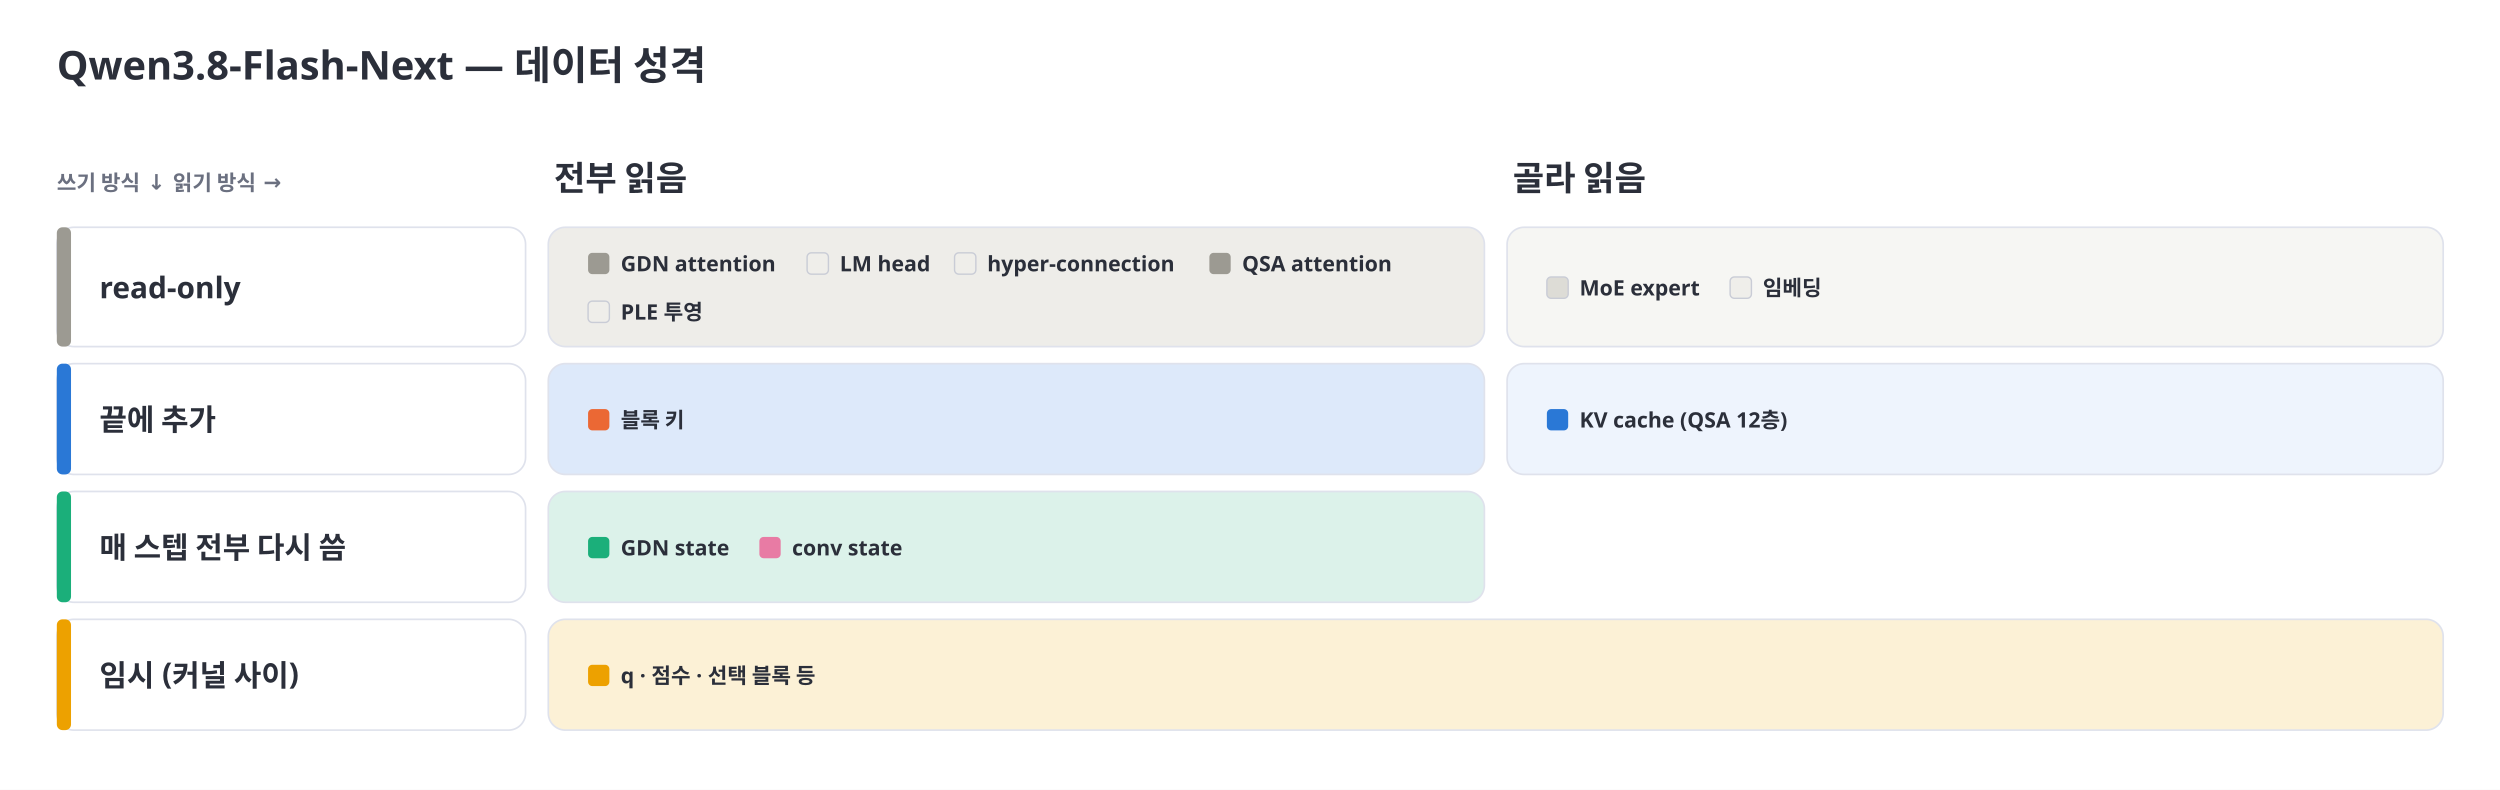
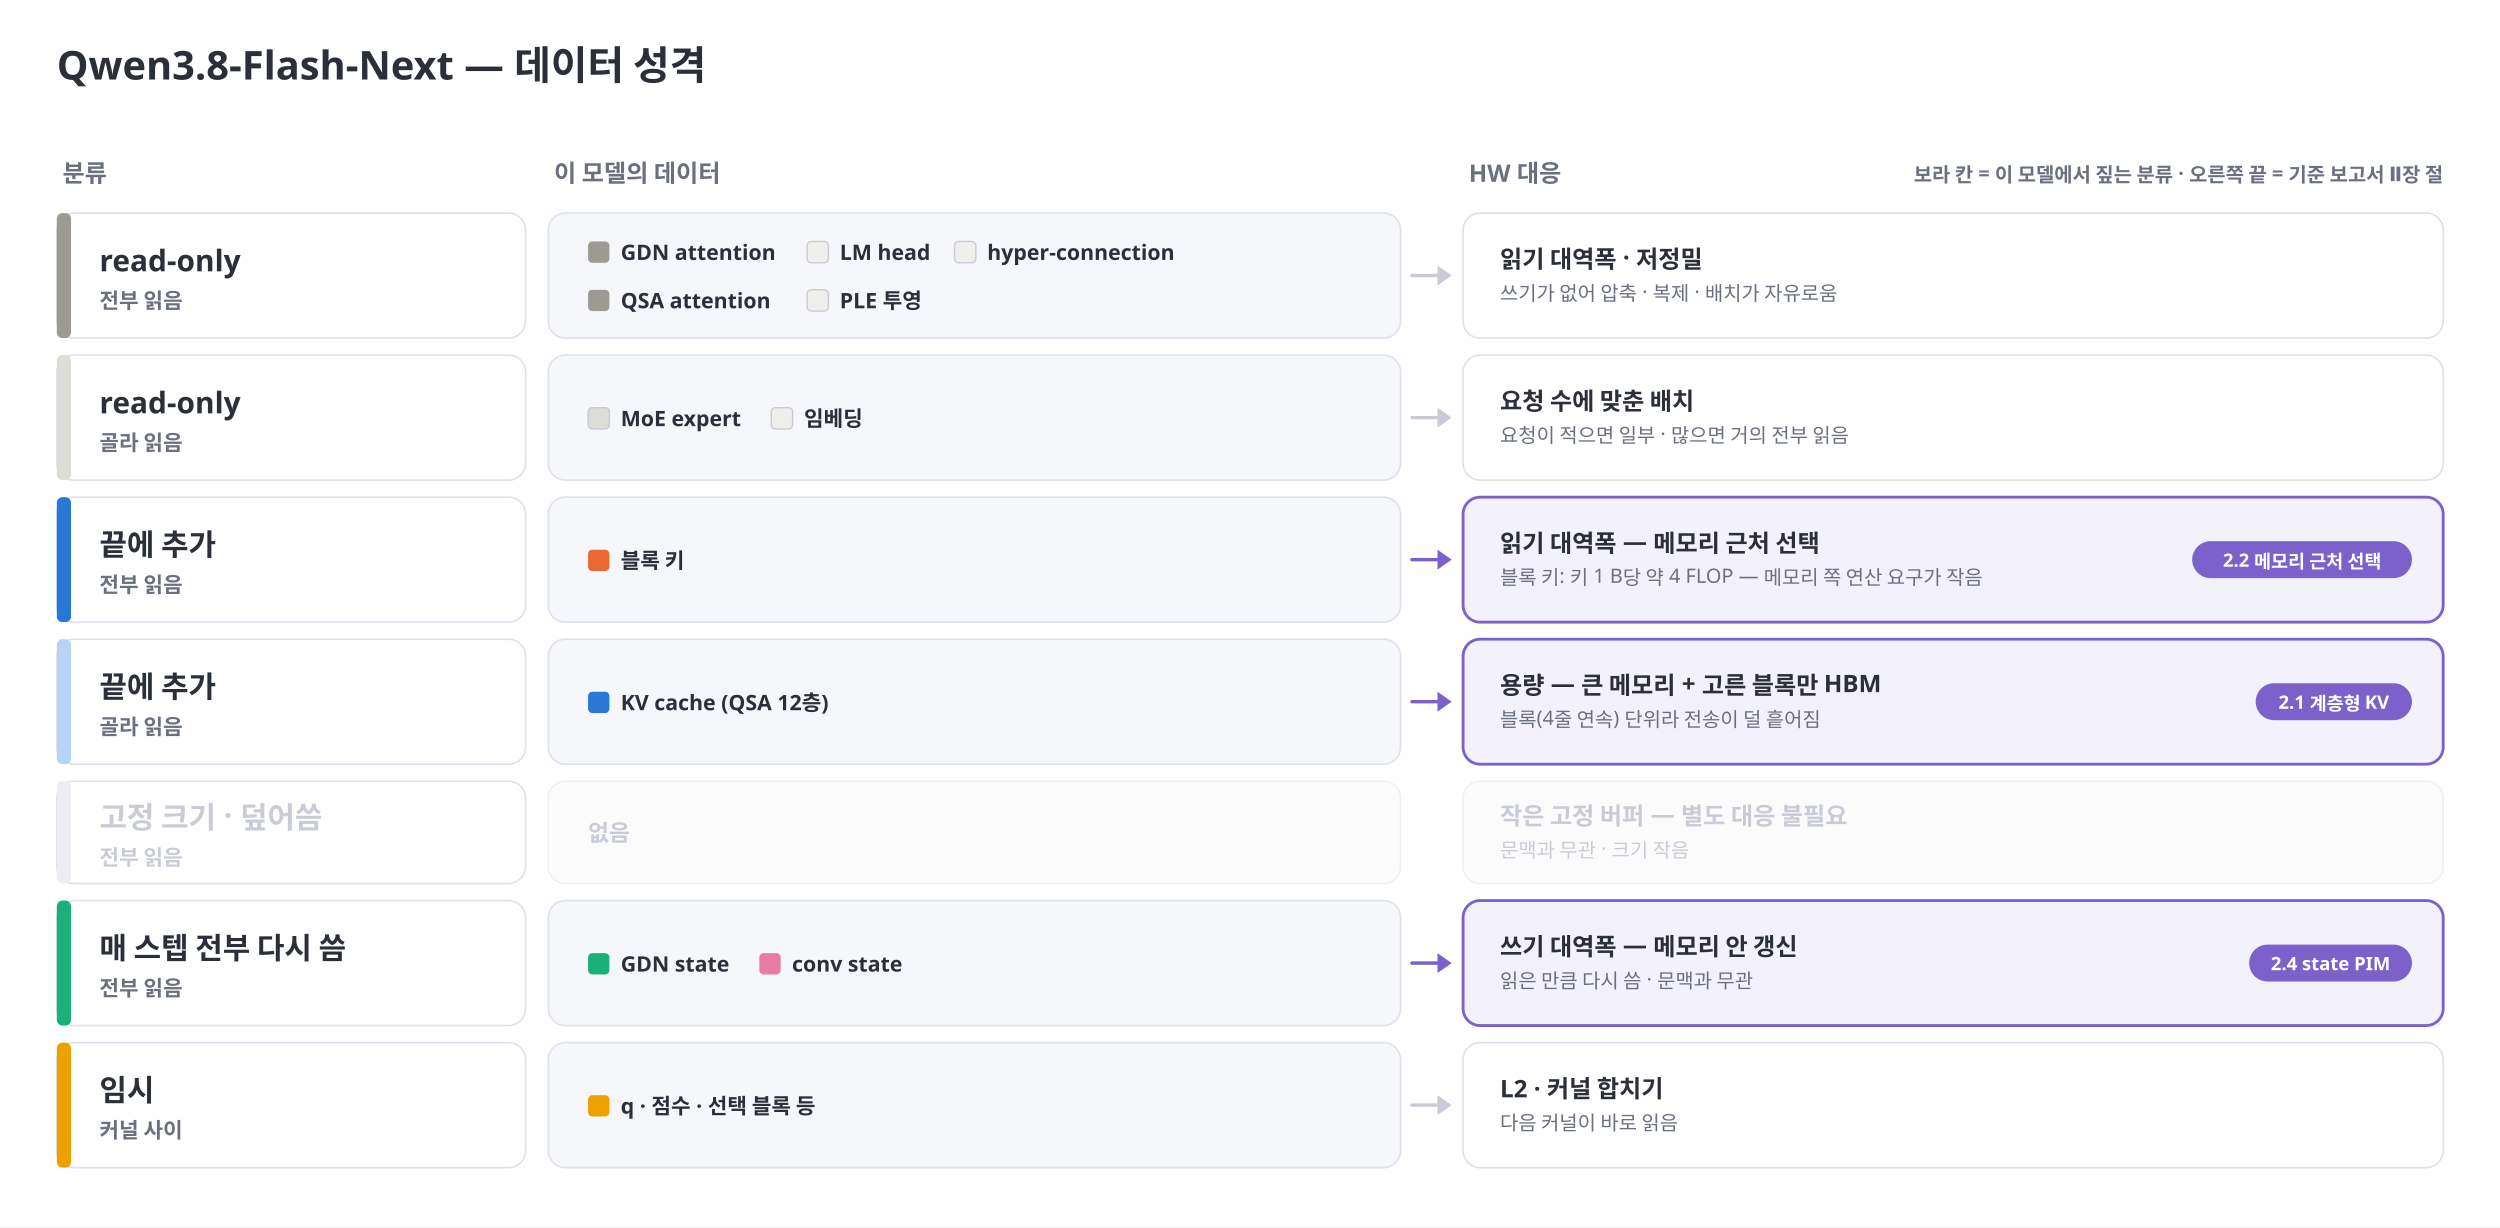
- <svg xmlns="http://www.w3.org/2000/svg" viewBox="0 0 1760 556" width="1760" height="556">
+ <svg xmlns="http://www.w3.org/2000/svg" viewBox="0 0 1760 864" width="1760" height="864">
  <rect width="100%" height="100%" fill="#ffffff" />
  <text x="40.0" y="56.0" font-family="'Noto Sans KR','Malgun Gothic',sans-serif" font-size="28" text-anchor="start" font-weight="800" fill="#2b2f3a">Qwen3.8-Flash-Next — 데이터 성격</text>
-   <text x="390.0" y="134.0" font-family="'Noto Sans KR','Malgun Gothic',sans-serif" font-size="24" text-anchor="start" font-weight="800" fill="#2b2f3a">전부 읽음</text>
-   <text x="1065.0" y="134.0" font-family="'Noto Sans KR','Malgun Gothic',sans-serif" font-size="24" text-anchor="start" font-weight="800" fill="#2b2f3a">골라 읽음</text>
-   <text x="40.0" y="134.0" font-family="'Noto Sans KR','Malgun Gothic',sans-serif" font-size="15" text-anchor="start" font-weight="700" fill="#6b7080">쓰기 방식 ↓   읽기 방식 →</text>
-   <rect x="40.0" y="160.0" width="330.0" height="84.0" rx="12" fill="#ffffff" stroke="#dfe2ec" stroke-width="1.2" />
-   <rect x="40.0" y="160.0" width="10.0" height="84.0" rx="4" fill="#9c9a92" stroke="none" stroke-width="1.5" />
-   <text x="70.0" y="210.0" font-family="'Noto Sans KR','Malgun Gothic',sans-serif" font-size="21" text-anchor="start" font-weight="800" fill="#2b2f3a">read-only</text>
-   <rect x="386.0" y="160.0" width="659.0" height="84.0" rx="12" fill="#eeede9" stroke="#dfe2ec" stroke-width="1.2" />
-   <rect x="414.0" y="178.0" width="15.0" height="15.0" rx="3" fill="#9c9a92" stroke="none" stroke-width="1" />
-   <text x="437.0" y="191.0" font-family="'Noto Sans KR','Malgun Gothic',sans-serif" font-size="15" text-anchor="start" font-weight="600" fill="#2b2f3a">GDN attention</text>
-   <rect x="568.2" y="178.0" width="15.0" height="15.0" rx="3" fill="#efeeea" stroke="#c9ccd6" stroke-width="1" />
-   <text x="591.2" y="191.0" font-family="'Noto Sans KR','Malgun Gothic',sans-serif" font-size="15" text-anchor="start" font-weight="600" fill="#2b2f3a">LM head</text>
-   <rect x="672.0" y="178.0" width="15.0" height="15.0" rx="3" fill="#efeeea" stroke="#c9ccd6" stroke-width="1" />
-   <text x="695.0" y="191.0" font-family="'Noto Sans KR','Malgun Gothic',sans-serif" font-size="15" text-anchor="start" font-weight="600" fill="#2b2f3a">hyper-connection</text>
-   <rect x="851.4" y="178.0" width="15.0" height="15.0" rx="3" fill="#9c9a92" stroke="none" stroke-width="1" />
-   <text x="874.4" y="191.0" font-family="'Noto Sans KR','Malgun Gothic',sans-serif" font-size="15" text-anchor="start" font-weight="600" fill="#2b2f3a">QSA attention</text>
-   <rect x="414.0" y="212.0" width="15.0" height="15.0" rx="3" fill="#efeeea" stroke="#c9ccd6" stroke-width="1" />
-   <text x="437.0" y="225.0" font-family="'Noto Sans KR','Malgun Gothic',sans-serif" font-size="15" text-anchor="start" font-weight="600" fill="#2b2f3a">PLE 투영</text>
-   <rect x="1061.0" y="160.0" width="659.0" height="84.0" rx="12" fill="#f6f6f3" stroke="#dfe2ec" stroke-width="1.2" />
-   <rect x="1089.0" y="195.0" width="15.0" height="15.0" rx="3" fill="#dddcd6" stroke="#c9ccd6" stroke-width="1" />
-   <text x="1112.0" y="208.0" font-family="'Noto Sans KR','Malgun Gothic',sans-serif" font-size="15" text-anchor="start" font-weight="600" fill="#2b2f3a">MoE expert</text>
-   <rect x="1218.0" y="195.0" width="15.0" height="15.0" rx="3" fill="#efeeea" stroke="#c9ccd6" stroke-width="1" />
-   <text x="1241.0" y="208.0" font-family="'Noto Sans KR','Malgun Gothic',sans-serif" font-size="15" text-anchor="start" font-weight="600" fill="#2b2f3a">임베딩</text>
-   <rect x="40.0" y="256.0" width="330.0" height="78.0" rx="12" fill="#ffffff" stroke="#dfe2ec" stroke-width="1.2" />
-   <rect x="40.0" y="256.0" width="10.0" height="78.0" rx="4" fill="#2a78d6" stroke="none" stroke-width="1.5" />
-   <text x="70.0" y="303.0" font-family="'Noto Sans KR','Malgun Gothic',sans-serif" font-size="21" text-anchor="start" font-weight="800" fill="#2b2f3a">끝에 추가</text>
-   <rect x="386.0" y="256.0" width="659.0" height="78.0" rx="12" fill="#dde9fa" stroke="#dfe2ec" stroke-width="1.2" />
-   <rect x="414.0" y="288.0" width="15.0" height="15.0" rx="3" fill="#eb6834" stroke="none" stroke-width="1" />
-   <text x="437.0" y="301.0" font-family="'Noto Sans KR','Malgun Gothic',sans-serif" font-size="15" text-anchor="start" font-weight="600" fill="#2b2f3a">블록 키</text>
-   <rect x="1061.0" y="256.0" width="659.0" height="78.0" rx="12" fill="#eef4fd" stroke="#dfe2ec" stroke-width="1.2" />
-   <rect x="1089.0" y="288.0" width="15.0" height="15.0" rx="3" fill="#2a78d6" stroke="none" stroke-width="1" />
-   <text x="1112.0" y="301.0" font-family="'Noto Sans KR','Malgun Gothic',sans-serif" font-size="15" text-anchor="start" font-weight="600" fill="#2b2f3a">KV cache (QSA 12층)</text>
-   <rect x="40.0" y="346.0" width="330.0" height="78.0" rx="12" fill="#ffffff" stroke="#dfe2ec" stroke-width="1.2" />
-   <rect x="40.0" y="346.0" width="10.0" height="78.0" rx="4" fill="#1baf7a" stroke="none" stroke-width="1.5" />
-   <text x="70.0" y="393.0" font-family="'Noto Sans KR','Malgun Gothic',sans-serif" font-size="21" text-anchor="start" font-weight="800" fill="#2b2f3a">매 스텝 전부 다시 씀</text>
-   <rect x="386.0" y="346.0" width="659.0" height="78.0" rx="12" fill="#dcf2ea" stroke="#dfe2ec" stroke-width="1.2" />
-   <rect x="414.0" y="378.0" width="15.0" height="15.0" rx="3" fill="#1baf7a" stroke="none" stroke-width="1" />
-   <text x="437.0" y="391.0" font-family="'Noto Sans KR','Malgun Gothic',sans-serif" font-size="15" text-anchor="start" font-weight="600" fill="#2b2f3a">GDN state</text>
-   <rect x="534.6" y="378.0" width="15.0" height="15.0" rx="3" fill="#e87ba4" stroke="none" stroke-width="1" />
-   <text x="557.6" y="391.0" font-family="'Noto Sans KR','Malgun Gothic',sans-serif" font-size="15" text-anchor="start" font-weight="600" fill="#2b2f3a">conv state</text>
-   <rect x="40.0" y="436.0" width="330.0" height="78.0" rx="12" fill="#ffffff" stroke="#dfe2ec" stroke-width="1.2" />
-   <rect x="40.0" y="436.0" width="10.0" height="78.0" rx="4" fill="#eda100" stroke="none" stroke-width="1.5" />
-   <text x="70.0" y="483.0" font-family="'Noto Sans KR','Malgun Gothic',sans-serif" font-size="21" text-anchor="start" font-weight="800" fill="#2b2f3a">임시 (커널 사이)</text>
-   <rect x="386.0" y="436.0" width="1334.0" height="78.0" rx="12" fill="#fcf1d6" stroke="#dfe2ec" stroke-width="1.2" />
-   <rect x="414.0" y="468.0" width="15.0" height="15.0" rx="3" fill="#eda100" stroke="none" stroke-width="1" />
-   <text x="437.0" y="481.0" font-family="'Noto Sans KR','Malgun Gothic',sans-serif" font-size="15" text-anchor="start" font-weight="600" fill="#2b2f3a">q · 점수 · 선택 블록 등</text>
+   <text x="44.0" y="128.0" font-family="'Noto Sans KR','Malgun Gothic',sans-serif" font-size="17" text-anchor="start" font-weight="800" fill="#6b7080">분류</text>
+   <text x="390.0" y="128.0" font-family="'Noto Sans KR','Malgun Gothic',sans-serif" font-size="17" text-anchor="start" font-weight="800" fill="#6b7080">이 모델의 데이터</text>
+   <text x="1034.0" y="128.0" font-family="'Noto Sans KR','Malgun Gothic',sans-serif" font-size="17" text-anchor="start" font-weight="800" fill="#6b7080">HW 대응</text>
+   <text x="1720.0" y="128.0" font-family="'Noto Sans KR','Malgun Gothic',sans-serif" font-size="14" text-anchor="end" font-weight="600" fill="#6b7080">보라 칸 = 이 모델에서 짚는 분류 · 오른쪽 끝 = 기준 보고서 Ⅱ장 절</text>
+   <rect x="40.0" y="150.0" width="330.0" height="88.0" rx="12" fill="#ffffff" stroke="#dfe2ec" stroke-width="1.2" />
+   <rect x="40.0" y="150.0" width="10.0" height="88.0" rx="4" fill="#9c9a92" stroke="none" stroke-width="1" />
+   <text x="70.0" y="191.0" font-family="'Noto Sans KR','Malgun Gothic',sans-serif" font-size="21" text-anchor="start" font-weight="800" fill="#2b2f3a">read-only</text>
+   <text x="70.0" y="217.0" font-family="'Noto Sans KR','Malgun Gothic',sans-serif" font-size="15" text-anchor="start" font-weight="700" fill="#6b7080">전부 읽음</text>
+   <rect x="386.0" y="150.0" width="600.0" height="88.0" rx="12" fill="#f6f7fb" stroke="#dfe2ec" stroke-width="1.2" />
+   <rect x="414.0" y="170.0" width="15.0" height="15.0" rx="3" fill="#9c9a92" stroke="none" stroke-width="1" />
+   <text x="437.0" y="183.0" font-family="'Noto Sans KR','Malgun Gothic',sans-serif" font-size="15" text-anchor="start" font-weight="600" fill="#2b2f3a">GDN attention</text>
+   <rect x="568.2" y="170.0" width="15.0" height="15.0" rx="3" fill="#efeeea" stroke="#c9ccd6" stroke-width="1" />
+   <text x="591.2" y="183.0" font-family="'Noto Sans KR','Malgun Gothic',sans-serif" font-size="15" text-anchor="start" font-weight="600" fill="#2b2f3a">LM head</text>
+   <rect x="672.0" y="170.0" width="15.0" height="15.0" rx="3" fill="#efeeea" stroke="#c9ccd6" stroke-width="1" />
+   <text x="695.0" y="183.0" font-family="'Noto Sans KR','Malgun Gothic',sans-serif" font-size="15" text-anchor="start" font-weight="600" fill="#2b2f3a">hyper-connection</text>
+   <rect x="414.0" y="204.0" width="15.0" height="15.0" rx="3" fill="#9c9a92" stroke="none" stroke-width="1" />
+   <text x="437.0" y="217.0" font-family="'Noto Sans KR','Malgun Gothic',sans-serif" font-size="15" text-anchor="start" font-weight="600" fill="#2b2f3a">QSA attention</text>
+   <rect x="568.2" y="204.0" width="15.0" height="15.0" rx="3" fill="#efeeea" stroke="#c9ccd6" stroke-width="1" />
+   <text x="591.2" y="217.0" font-family="'Noto Sans KR','Malgun Gothic',sans-serif" font-size="15" text-anchor="start" font-weight="600" fill="#2b2f3a">PLE 투영</text>
+   <rect x="1030.0" y="150.0" width="690.0" height="88.0" rx="12" fill="#ffffff" stroke="#dfe2ec" stroke-width="1.2" />
+   <line x1="994.0" y1="194.0" x2="1014.0" y2="194.0" stroke="#c9ccd6" stroke-width="2.4" stroke-linecap="round" />
+   <path d="M1012.0,187.0 L1022.0,194.0 L1012.0,201.0 Z" fill="#c9ccd6" />
+   <text x="1056.0" y="188.5" font-family="'Noto Sans KR','Malgun Gothic',sans-serif" font-size="17" text-anchor="start" font-weight="700" fill="#2b2f3a">읽기 대역폭 · 저정밀</text>
+   <text x="1056.0" y="211.5" font-family="'Noto Sans KR','Malgun Gothic',sans-serif" font-size="14" text-anchor="start" font-weight="400" fill="#6b7080">쓰기가 없어 압축 · 복제 · 배치가 자유로움</text>
+   <rect x="40.0" y="250.0" width="330.0" height="88.0" rx="12" fill="#ffffff" stroke="#dfe2ec" stroke-width="1.2" />
+   <rect x="40.0" y="250.0" width="10.0" height="88.0" rx="4" fill="#dddcd6" stroke="none" stroke-width="1" />
+   <text x="70.0" y="291.0" font-family="'Noto Sans KR','Malgun Gothic',sans-serif" font-size="21" text-anchor="start" font-weight="800" fill="#2b2f3a">read-only</text>
+   <text x="70.0" y="317.0" font-family="'Noto Sans KR','Malgun Gothic',sans-serif" font-size="15" text-anchor="start" font-weight="700" fill="#6b7080">골라 읽음</text>
+   <rect x="386.0" y="250.0" width="600.0" height="88.0" rx="12" fill="#f6f7fb" stroke="#dfe2ec" stroke-width="1.2" />
+   <rect x="414.0" y="287.0" width="15.0" height="15.0" rx="3" fill="#dddcd6" stroke="#c9ccd6" stroke-width="1" />
+   <text x="437.0" y="300.0" font-family="'Noto Sans KR','Malgun Gothic',sans-serif" font-size="15" text-anchor="start" font-weight="600" fill="#2b2f3a">MoE expert</text>
+   <rect x="543.0" y="287.0" width="15.0" height="15.0" rx="3" fill="#efeeea" stroke="#c9ccd6" stroke-width="1" />
+   <text x="566.0" y="300.0" font-family="'Noto Sans KR','Malgun Gothic',sans-serif" font-size="15" text-anchor="start" font-weight="600" fill="#2b2f3a">임베딩</text>
+   <rect x="1030.0" y="250.0" width="690.0" height="88.0" rx="12" fill="#ffffff" stroke="#dfe2ec" stroke-width="1.2" />
+   <line x1="994.0" y1="294.0" x2="1014.0" y2="294.0" stroke="#c9ccd6" stroke-width="2.4" stroke-linecap="round" />
+   <path d="M1012.0,287.0 L1022.0,294.0 L1012.0,301.0 Z" fill="#c9ccd6" />
+   <text x="1056.0" y="288.5" font-family="'Noto Sans KR','Malgun Gothic',sans-serif" font-size="17" text-anchor="start" font-weight="700" fill="#2b2f3a">요청 수에 맞춘 배치</text>
+   <text x="1056.0" y="311.5" font-family="'Noto Sans KR','Malgun Gothic',sans-serif" font-size="14" text-anchor="start" font-weight="400" fill="#6b7080">요청이 적으면 일부 · 많으면 거의 전부 읽음</text>
+   <rect x="40.0" y="350.0" width="330.0" height="88.0" rx="12" fill="#ffffff" stroke="#dfe2ec" stroke-width="1.2" />
+   <rect x="40.0" y="350.0" width="10.0" height="88.0" rx="4" fill="#2a78d6" stroke="none" stroke-width="1" />
+   <text x="70.0" y="391.0" font-family="'Noto Sans KR','Malgun Gothic',sans-serif" font-size="21" text-anchor="start" font-weight="800" fill="#2b2f3a">끝에 추가</text>
+   <text x="70.0" y="417.0" font-family="'Noto Sans KR','Malgun Gothic',sans-serif" font-size="15" text-anchor="start" font-weight="700" fill="#6b7080">전부 읽음</text>
+   <rect x="386.0" y="350.0" width="600.0" height="88.0" rx="12" fill="#f6f7fb" stroke="#dfe2ec" stroke-width="1.2" />
+   <rect x="414.0" y="387.0" width="15.0" height="15.0" rx="3" fill="#eb6834" stroke="none" stroke-width="1" />
+   <text x="437.0" y="400.0" font-family="'Noto Sans KR','Malgun Gothic',sans-serif" font-size="15" text-anchor="start" font-weight="600" fill="#2b2f3a">블록 키</text>
+   <rect x="1030.0" y="350.0" width="690.0" height="88.0" rx="12" fill="#f3f1fc" stroke="#7b61c9" stroke-width="2" />
+   <line x1="994.0" y1="394.0" x2="1014.0" y2="394.0" stroke="#7b61c9" stroke-width="2.4" stroke-linecap="round" />
+   <path d="M1012.0,387.0 L1022.0,394.0 L1012.0,401.0 Z" fill="#7b61c9" />
+   <text x="1056.0" y="388.5" font-family="'Noto Sans KR','Malgun Gothic',sans-serif" font-size="17" text-anchor="start" font-weight="800" fill="#2b2f3a">읽기 대역폭 — 메모리 근처 선택</text>
+   <text x="1056.0" y="411.5" font-family="'Noto Sans KR','Malgun Gothic',sans-serif" font-size="14" text-anchor="start" font-weight="400" fill="#6b7080">블록 키: 키 1 B당 약 4 FLOP — 메모리 쪽 연산 요구가 작음</text>
+   <rect x="1543.3" y="381.0" width="154.7" height="26.0" rx="13" fill="#7b61c9" stroke="none" stroke-width="1.5" />
+   <text x="1620.7" y="399.0" font-family="'Noto Sans KR','Malgun Gothic',sans-serif" font-size="13" text-anchor="middle" font-weight="700" fill="#ffffff">2.2 메모리 근처 선택</text>
+   <rect x="40.0" y="450.0" width="330.0" height="88.0" rx="12" fill="#ffffff" stroke="#dfe2ec" stroke-width="1.2" />
+   <rect x="40.0" y="450.0" width="10.0" height="88.0" rx="4" fill="#b7d3f6" stroke="none" stroke-width="1" />
+   <text x="70.0" y="491.0" font-family="'Noto Sans KR','Malgun Gothic',sans-serif" font-size="21" text-anchor="start" font-weight="800" fill="#2b2f3a">끝에 추가</text>
+   <text x="70.0" y="517.0" font-family="'Noto Sans KR','Malgun Gothic',sans-serif" font-size="15" text-anchor="start" font-weight="700" fill="#6b7080">골라 읽음</text>
+   <rect x="386.0" y="450.0" width="600.0" height="88.0" rx="12" fill="#f6f7fb" stroke="#dfe2ec" stroke-width="1.2" />
+   <rect x="414.0" y="487.0" width="15.0" height="15.0" rx="3" fill="#2a78d6" stroke="none" stroke-width="1" />
+   <text x="437.0" y="500.0" font-family="'Noto Sans KR','Malgun Gothic',sans-serif" font-size="15" text-anchor="start" font-weight="600" fill="#2b2f3a">KV cache (QSA 12층)</text>
+   <rect x="1030.0" y="450.0" width="690.0" height="88.0" rx="12" fill="#f3f1fc" stroke="#7b61c9" stroke-width="2" />
+   <line x1="994.0" y1="494.0" x2="1014.0" y2="494.0" stroke="#7b61c9" stroke-width="2.4" stroke-linecap="round" />
+   <path d="M1012.0,487.0 L1022.0,494.0 L1012.0,501.0 Z" fill="#7b61c9" />
+   <text x="1056.0" y="488.5" font-family="'Noto Sans KR','Malgun Gothic',sans-serif" font-size="17" text-anchor="start" font-weight="800" fill="#2b2f3a">용량 — 큰 메모리 + 고른 블록만 HBM</text>
+   <text x="1056.0" y="511.5" font-family="'Noto Sans KR','Malgun Gothic',sans-serif" font-size="14" text-anchor="start" font-weight="400" fill="#6b7080">블록(4줄 연속) 단위라 전송이 덜 흩어짐</text>
+   <rect x="1588.0" y="481.0" width="110.0" height="26.0" rx="13" fill="#7b61c9" stroke="none" stroke-width="1.5" />
+   <text x="1643.0" y="499.0" font-family="'Noto Sans KR','Malgun Gothic',sans-serif" font-size="13" text-anchor="middle" font-weight="700" fill="#ffffff">2.1 계층형 KV</text>
+   <rect x="40.0" y="550.0" width="330.0" height="72.0" rx="12" fill="#ffffff" stroke="#dfe2ec" stroke-width="1.2" />
+   <rect x="40.0" y="550.0" width="10.0" height="72.0" rx="4" fill="#eceef3" stroke="none" stroke-width="1" />
+   <text x="70.0" y="583.0" font-family="'Noto Sans KR','Malgun Gothic',sans-serif" font-size="21" text-anchor="start" font-weight="800" fill="#c9ccd6">고정 크기 · 덮어씀</text>
+   <text x="70.0" y="609.0" font-family="'Noto Sans KR','Malgun Gothic',sans-serif" font-size="15" text-anchor="start" font-weight="700" fill="#c9ccd6">전부 읽음</text>
+   <rect x="386.0" y="550.0" width="600.0" height="72.0" rx="12" fill="#fbfbfc" stroke="#eef0f5" stroke-width="1.2" />
+   <text x="414.0" y="592.0" font-family="'Noto Sans KR','Malgun Gothic',sans-serif" font-size="16" text-anchor="start" font-weight="700" fill="#c9ccd6">없음</text>
+   <rect x="1030.0" y="550.0" width="690.0" height="72.0" rx="12" fill="#fbfbfc" stroke="#eef0f5" stroke-width="1.2" />
+   <text x="1056.0" y="580.5" font-family="'Noto Sans KR','Malgun Gothic',sans-serif" font-size="17" text-anchor="start" font-weight="700" fill="#c9ccd6">작은 고정 버퍼 — 별도 대응 불필요</text>
+   <text x="1056.0" y="603.5" font-family="'Noto Sans KR','Malgun Gothic',sans-serif" font-size="14" text-anchor="start" font-weight="400" fill="#c9ccd6">문맥과 무관 · 크기 작음</text>
+   <rect x="40.0" y="634.0" width="330.0" height="88.0" rx="12" fill="#ffffff" stroke="#dfe2ec" stroke-width="1.2" />
+   <rect x="40.0" y="634.0" width="10.0" height="88.0" rx="4" fill="#1baf7a" stroke="none" stroke-width="1" />
+   <text x="70.0" y="675.0" font-family="'Noto Sans KR','Malgun Gothic',sans-serif" font-size="21" text-anchor="start" font-weight="800" fill="#2b2f3a">매 스텝 전부 다시 씀</text>
+   <text x="70.0" y="701.0" font-family="'Noto Sans KR','Malgun Gothic',sans-serif" font-size="15" text-anchor="start" font-weight="700" fill="#6b7080">전부 읽음</text>
+   <rect x="386.0" y="634.0" width="600.0" height="88.0" rx="12" fill="#f6f7fb" stroke="#dfe2ec" stroke-width="1.2" />
+   <rect x="414.0" y="671.0" width="15.0" height="15.0" rx="3" fill="#1baf7a" stroke="none" stroke-width="1" />
+   <text x="437.0" y="684.0" font-family="'Noto Sans KR','Malgun Gothic',sans-serif" font-size="15" text-anchor="start" font-weight="600" fill="#2b2f3a">GDN state</text>
+   <rect x="534.6" y="671.0" width="15.0" height="15.0" rx="3" fill="#e87ba4" stroke="none" stroke-width="1" />
+   <text x="557.6" y="684.0" font-family="'Noto Sans KR','Malgun Gothic',sans-serif" font-size="15" text-anchor="start" font-weight="600" fill="#2b2f3a">conv state</text>
+   <rect x="1030.0" y="634.0" width="690.0" height="88.0" rx="12" fill="#f3f1fc" stroke="#7b61c9" stroke-width="2" />
+   <line x1="994.0" y1="678.0" x2="1014.0" y2="678.0" stroke="#7b61c9" stroke-width="2.4" stroke-linecap="round" />
+   <path d="M1012.0,671.0 L1022.0,678.0 L1012.0,685.0 Z" fill="#7b61c9" />
+   <text x="1056.0" y="672.5" font-family="'Noto Sans KR','Malgun Gothic',sans-serif" font-size="17" text-anchor="start" font-weight="800" fill="#2b2f3a">쓰기 대역폭 — 메모리 안 갱신</text>
+   <text x="1056.0" y="695.5" font-family="'Noto Sans KR','Malgun Gothic',sans-serif" font-size="14" text-anchor="start" font-weight="400" fill="#6b7080">읽은 만큼 다시 씀 · 문맥과 무관</text>
+   <rect x="1583.4" y="665.0" width="114.6" height="26.0" rx="13" fill="#7b61c9" stroke="none" stroke-width="1.5" />
+   <text x="1640.7" y="683.0" font-family="'Noto Sans KR','Malgun Gothic',sans-serif" font-size="13" text-anchor="middle" font-weight="700" fill="#ffffff">2.4 state PIM</text>
+   <rect x="40.0" y="734.0" width="330.0" height="88.0" rx="12" fill="#ffffff" stroke="#dfe2ec" stroke-width="1.2" />
+   <rect x="40.0" y="734.0" width="10.0" height="88.0" rx="4" fill="#eda100" stroke="none" stroke-width="1" />
+   <text x="70.0" y="775.0" font-family="'Noto Sans KR','Malgun Gothic',sans-serif" font-size="21" text-anchor="start" font-weight="800" fill="#2b2f3a">임시</text>
+   <text x="70.0" y="801.0" font-family="'Noto Sans KR','Malgun Gothic',sans-serif" font-size="15" text-anchor="start" font-weight="700" fill="#6b7080">커널 사이</text>
+   <rect x="386.0" y="734.0" width="600.0" height="88.0" rx="12" fill="#f6f7fb" stroke="#dfe2ec" stroke-width="1.2" />
+   <rect x="414.0" y="771.0" width="15.0" height="15.0" rx="3" fill="#eda100" stroke="none" stroke-width="1" />
+   <text x="437.0" y="784.0" font-family="'Noto Sans KR','Malgun Gothic',sans-serif" font-size="15" text-anchor="start" font-weight="600" fill="#2b2f3a">q · 점수 · 선택 블록 등</text>
+   <rect x="1030.0" y="734.0" width="690.0" height="88.0" rx="12" fill="#ffffff" stroke="#dfe2ec" stroke-width="1.2" />
+   <line x1="994.0" y1="778.0" x2="1014.0" y2="778.0" stroke="#c9ccd6" stroke-width="2.4" stroke-linecap="round" />
+   <path d="M1012.0,771.0 L1022.0,778.0 L1012.0,785.0 Z" fill="#c9ccd6" />
+   <text x="1056.0" y="772.5" font-family="'Noto Sans KR','Malgun Gothic',sans-serif" font-size="17" text-anchor="start" font-weight="700" fill="#2b2f3a">L2 · 커널 합치기</text>
+   <text x="1056.0" y="795.5" font-family="'Noto Sans KR','Malgun Gothic',sans-serif" font-size="14" text-anchor="start" font-weight="400" fill="#6b7080">다음 커널이 바로 읽음</text>
</svg>
